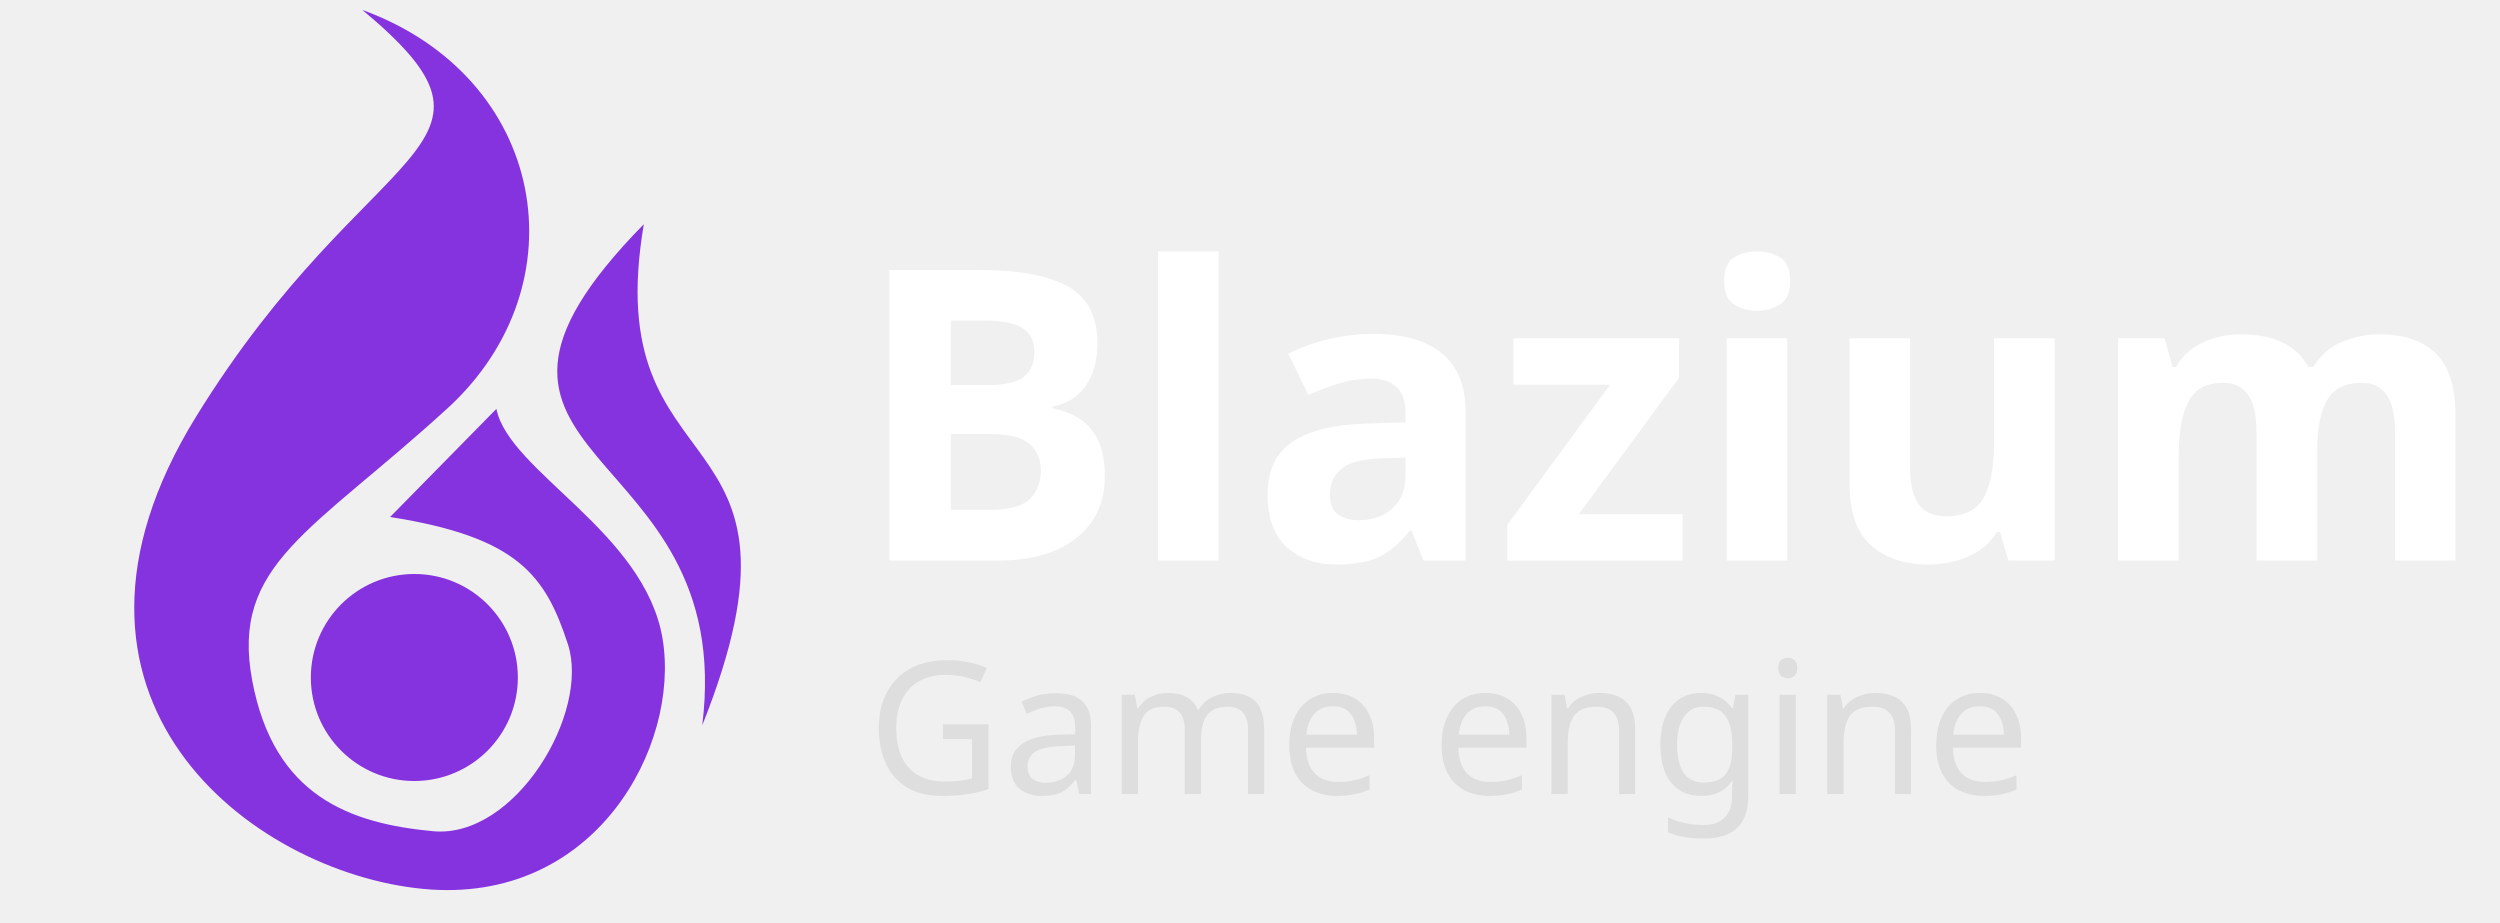
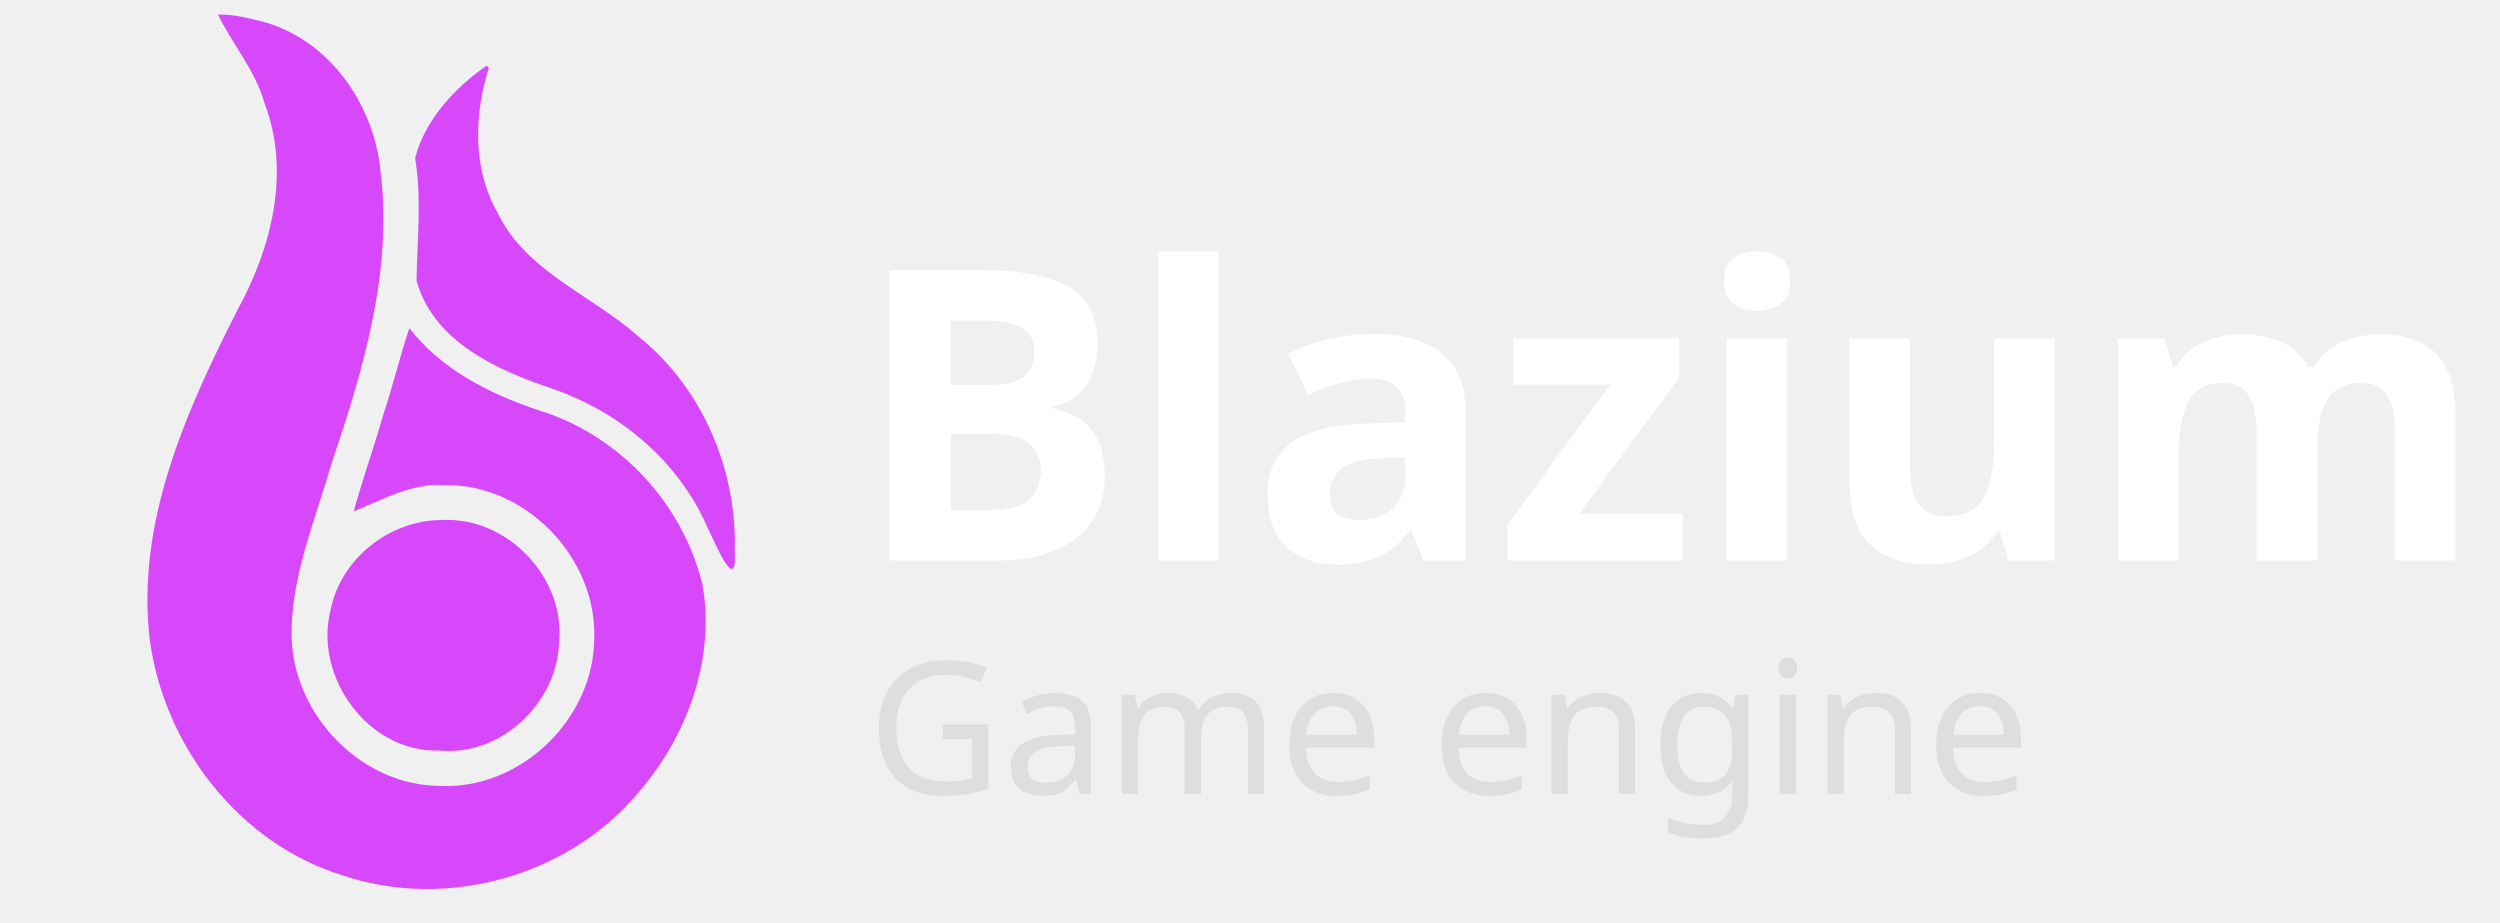
- <svg xmlns="http://www.w3.org/2000/svg" width="187" height="69">
-   <path fill="#8533df" d="M 27.106,0.744 C 40.897,5.771 43.613,21.279 33.463,30.551 23.313,39.822 17.237,42.199 18.865,50.902 c 1.627,8.702 7.366,10.689 13.516,11.272 6.151,0.583 11.776,-8.86 10.094,-13.998 -1.681,-5.138 -3.729,-8.001 -13.297,-9.504 l 7.953,-8.089 c 0.93,4.693 11.099,9.181 12.431,17.206 1.332,8.025 -5.047,19.934 -17.909,18.701 C 18.792,65.258 1.71,52.197 14.657,31.181 27.603,10.165 39.763,11.296 27.106,0.744 Z M 48.157,16.771 C 44.69,37.186 62.05,30.372 52.527,54.257 55.225,32.544 30.347,34.914 48.157,16.771 Z M 30.993,42.935 a 7.742,7.742 0 0 1 7.742,7.742 7.742,7.742 0 0 1 -7.742,7.742 7.742,7.742 0 0 1 -7.742,-7.742 7.742,7.742 0 0 1 7.742,-7.742 z" />
-   <text xml:space="preserve" x="63.792" y="41.931" fill="#fff" stroke-width=".208" font-family="'Inter Alia'" font-size="2.491" font-weight="700" style="-inkscape-font-specification:&quot;Inter Alia, Bold&quot;;font-variant-ligatures:normal;font-variant-caps:normal;font-variant-numeric:normal;font-variant-east-asian:normal;text-align:start">
-     <tspan x="63.792" y="41.931" font-size="30.442" style="-inkscape-font-specification:&quot;Inter Alia, Bold&quot;;font-variant-ligatures:normal;font-variant-caps:normal;font-variant-numeric:normal;font-variant-east-asian:normal">Blazium</tspan>
+ <svg xmlns="http://www.w3.org/2000/svg" width="187" height="69" version="1.1" id="svg2">
+   <defs id="defs2" />
+   <text xml:space="preserve" x="63.792" y="41.931" fill="#fff" stroke-width=".208" font-family="'Inter Alia'" font-size="2.491" font-weight="700" style="-inkscape-font-specification:&quot;Inter Alia, Bold&quot;;font-variant-ligatures:normal;font-variant-caps:normal;font-variant-numeric:normal;font-variant-east-asian:normal;text-align:start" id="text1">
+     <tspan x="63.792" y="41.931" font-size="30.442" style="-inkscape-font-specification:&quot;Inter Alia, Bold&quot;;font-variant-ligatures:normal;font-variant-caps:normal;font-variant-numeric:normal;font-variant-east-asian:normal" id="tspan1">Blazium</tspan>
  </text>
-   <text xml:space="preserve" x="64.895" y="59.395" fill="#dedede" stroke-width=".208" font-family="'Inter Alia'" font-size="16.605" font-weight="500" style="-inkscape-font-specification:&quot;Inter Alia, Medium&quot;;font-variant-ligatures:normal;font-variant-caps:normal;font-variant-numeric:normal;font-variant-east-asian:normal;text-align:start">
-     <tspan x="64.895" y="59.395" font-size="13.838" font-weight="400" style="-inkscape-font-specification:&quot;Inter Alia, Normal&quot;;font-variant-ligatures:normal;font-variant-caps:normal;font-variant-numeric:normal;font-variant-east-asian:normal">Game engine</tspan>
+   <text xml:space="preserve" x="64.895" y="59.395" fill="#dedede" stroke-width=".208" font-family="'Inter Alia'" font-size="16.605" font-weight="500" style="-inkscape-font-specification:&quot;Inter Alia, Medium&quot;;font-variant-ligatures:normal;font-variant-caps:normal;font-variant-numeric:normal;font-variant-east-asian:normal;text-align:start" id="text2">
+     <tspan x="64.895" y="59.395" font-size="13.838" font-weight="400" style="-inkscape-font-specification:&quot;Inter Alia, Normal&quot;;font-variant-ligatures:normal;font-variant-caps:normal;font-variant-numeric:normal;font-variant-east-asian:normal" id="tspan2">Game engine</tspan>
  </text>
+   <path fill="#d848fb" d="m 33.049,38.899 c 4.897,-0.269 9.272,4.32 8.77,9.199 -0.168,4.517 -4.366,8.489 -8.941,8.043 -5.313,0.195 -9.426,-5.506 -8.149,-10.511 0.759,-3.851 4.422,-6.73 8.319,-6.731 z" style="mix-blend-mode:normal;stroke-width:0.075" id="path2" />
+   <path fill="#d848fb" d="m 16.3,1.088 c 1.07,2.199 2.817,4.2 3.494,6.654 1.951,5.114 0.535,10.752 -2.003,15.389 -3.888,7.635 -7.662,16.054 -6.574,24.824 1.099,7.922 6.73,15.192 14.48,17.544 7.78,2.597 16.946,0.01 22.162,-6.339 3.579,-4.173 5.664,-9.953 4.683,-15.447 -1.492,-6.108 -6.252,-11.192 -12.273,-13.032 -3.648,-1.219 -7.244,-3.042 -9.649,-6.129 -0.671,1.966 -1.264,4.452 -1.992,6.604 -0.674,2.374 -1.503,4.656 -2.167,7.089 1.997,-0.786 4.341,-2.142 6.764,-1.959 6.098,-0.118 11.462,5.453 11.221,11.532 -0.049,5.936 -5.46,11.208 -11.424,10.97 -5.941,0.027 -11.033,-5.232 -11.211,-11.099 -0.081,-4.452 1.728,-8.669 2.948,-12.886 2.362,-7.002 4.628,-14.436 3.714,-21.906 C 28.009,7.687 24.412,2.633 19.139,1.497 18.213,1.258 17.261,1.07 16.3,1.088 Z" style="mix-blend-mode:normal;stroke-width:0.075" id="path3" />
+   <path fill="#d848fb" d="m 36.398,4.912 c -2.39,1.66 -4.61,4.051 -5.347,6.915 0.507,3.041 0.152,6.148 0.106,9.184 1.301,4.589 6.054,6.682 10.195,8.079 5.048,1.742 9.426,5.437 11.574,10.379 0.501,0.976 2.224,5.238 2.035,1.729 C 55.132,35.144 52.557,29.058 47.818,25.22 44.319,22.079 39.377,20.38 37.215,15.904 35.343,12.62 35.453,8.595 36.566,5.079 l -0.084,-0.084 z" style="mix-blend-mode:normal;stroke-width:0.075" id="path4" />
</svg>
